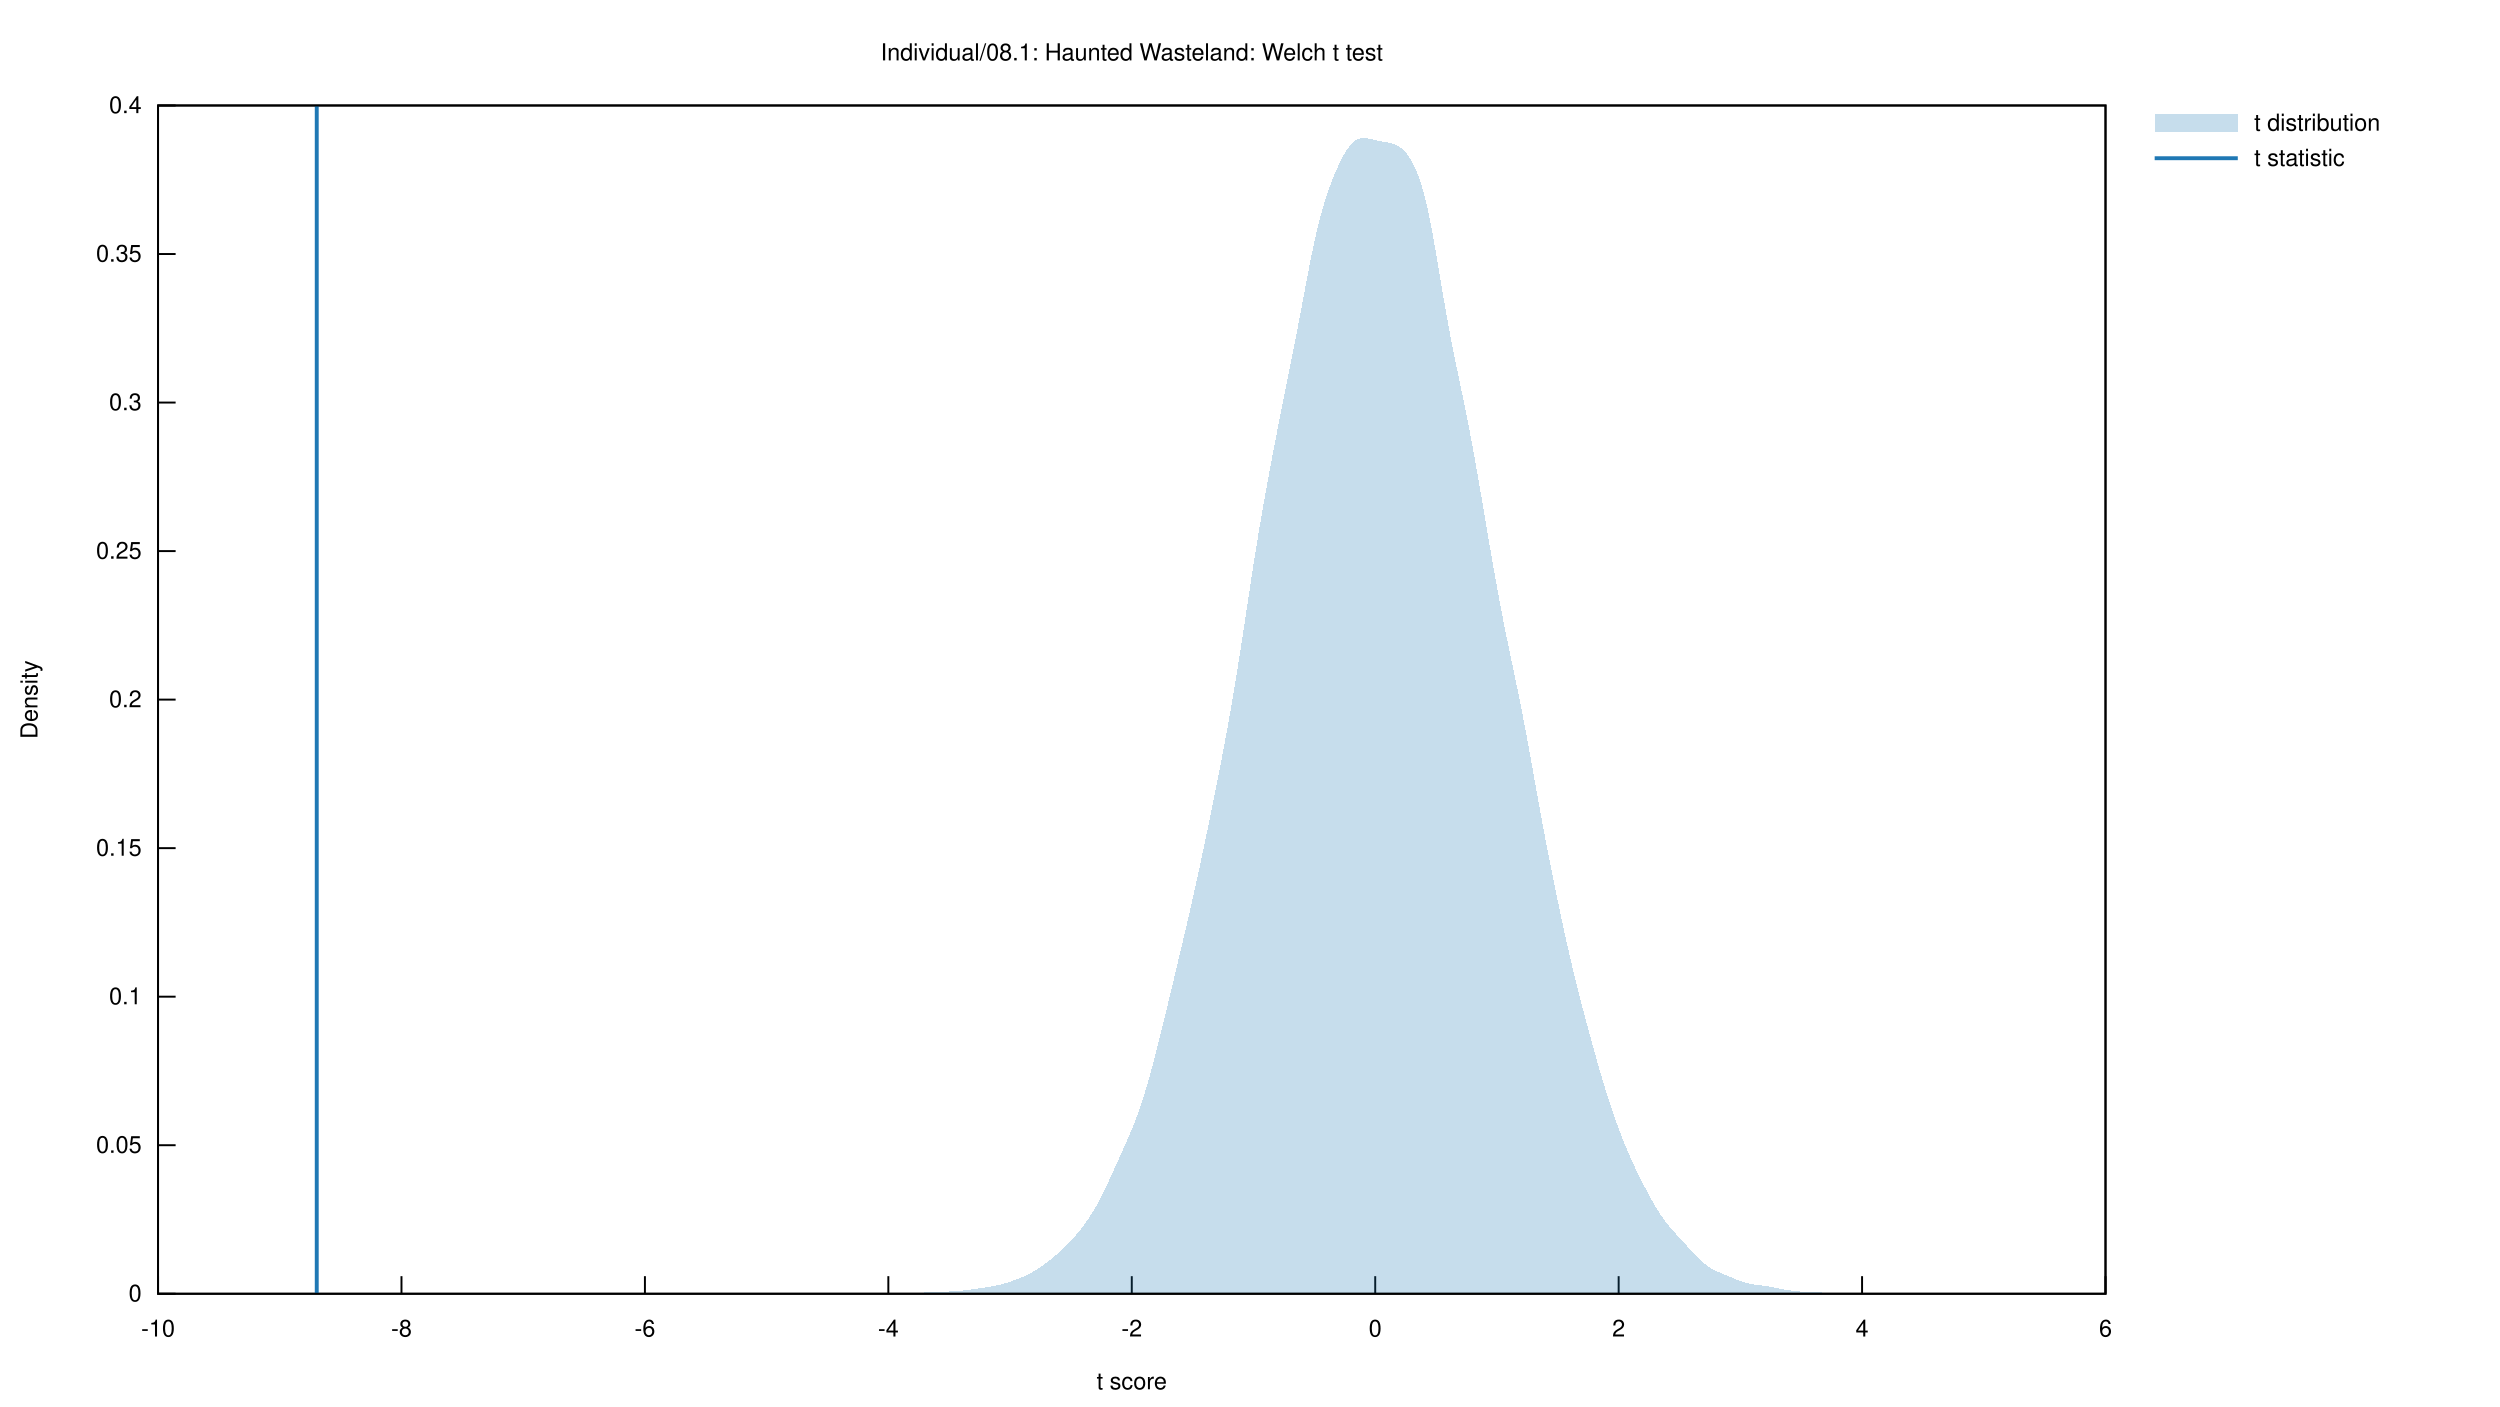
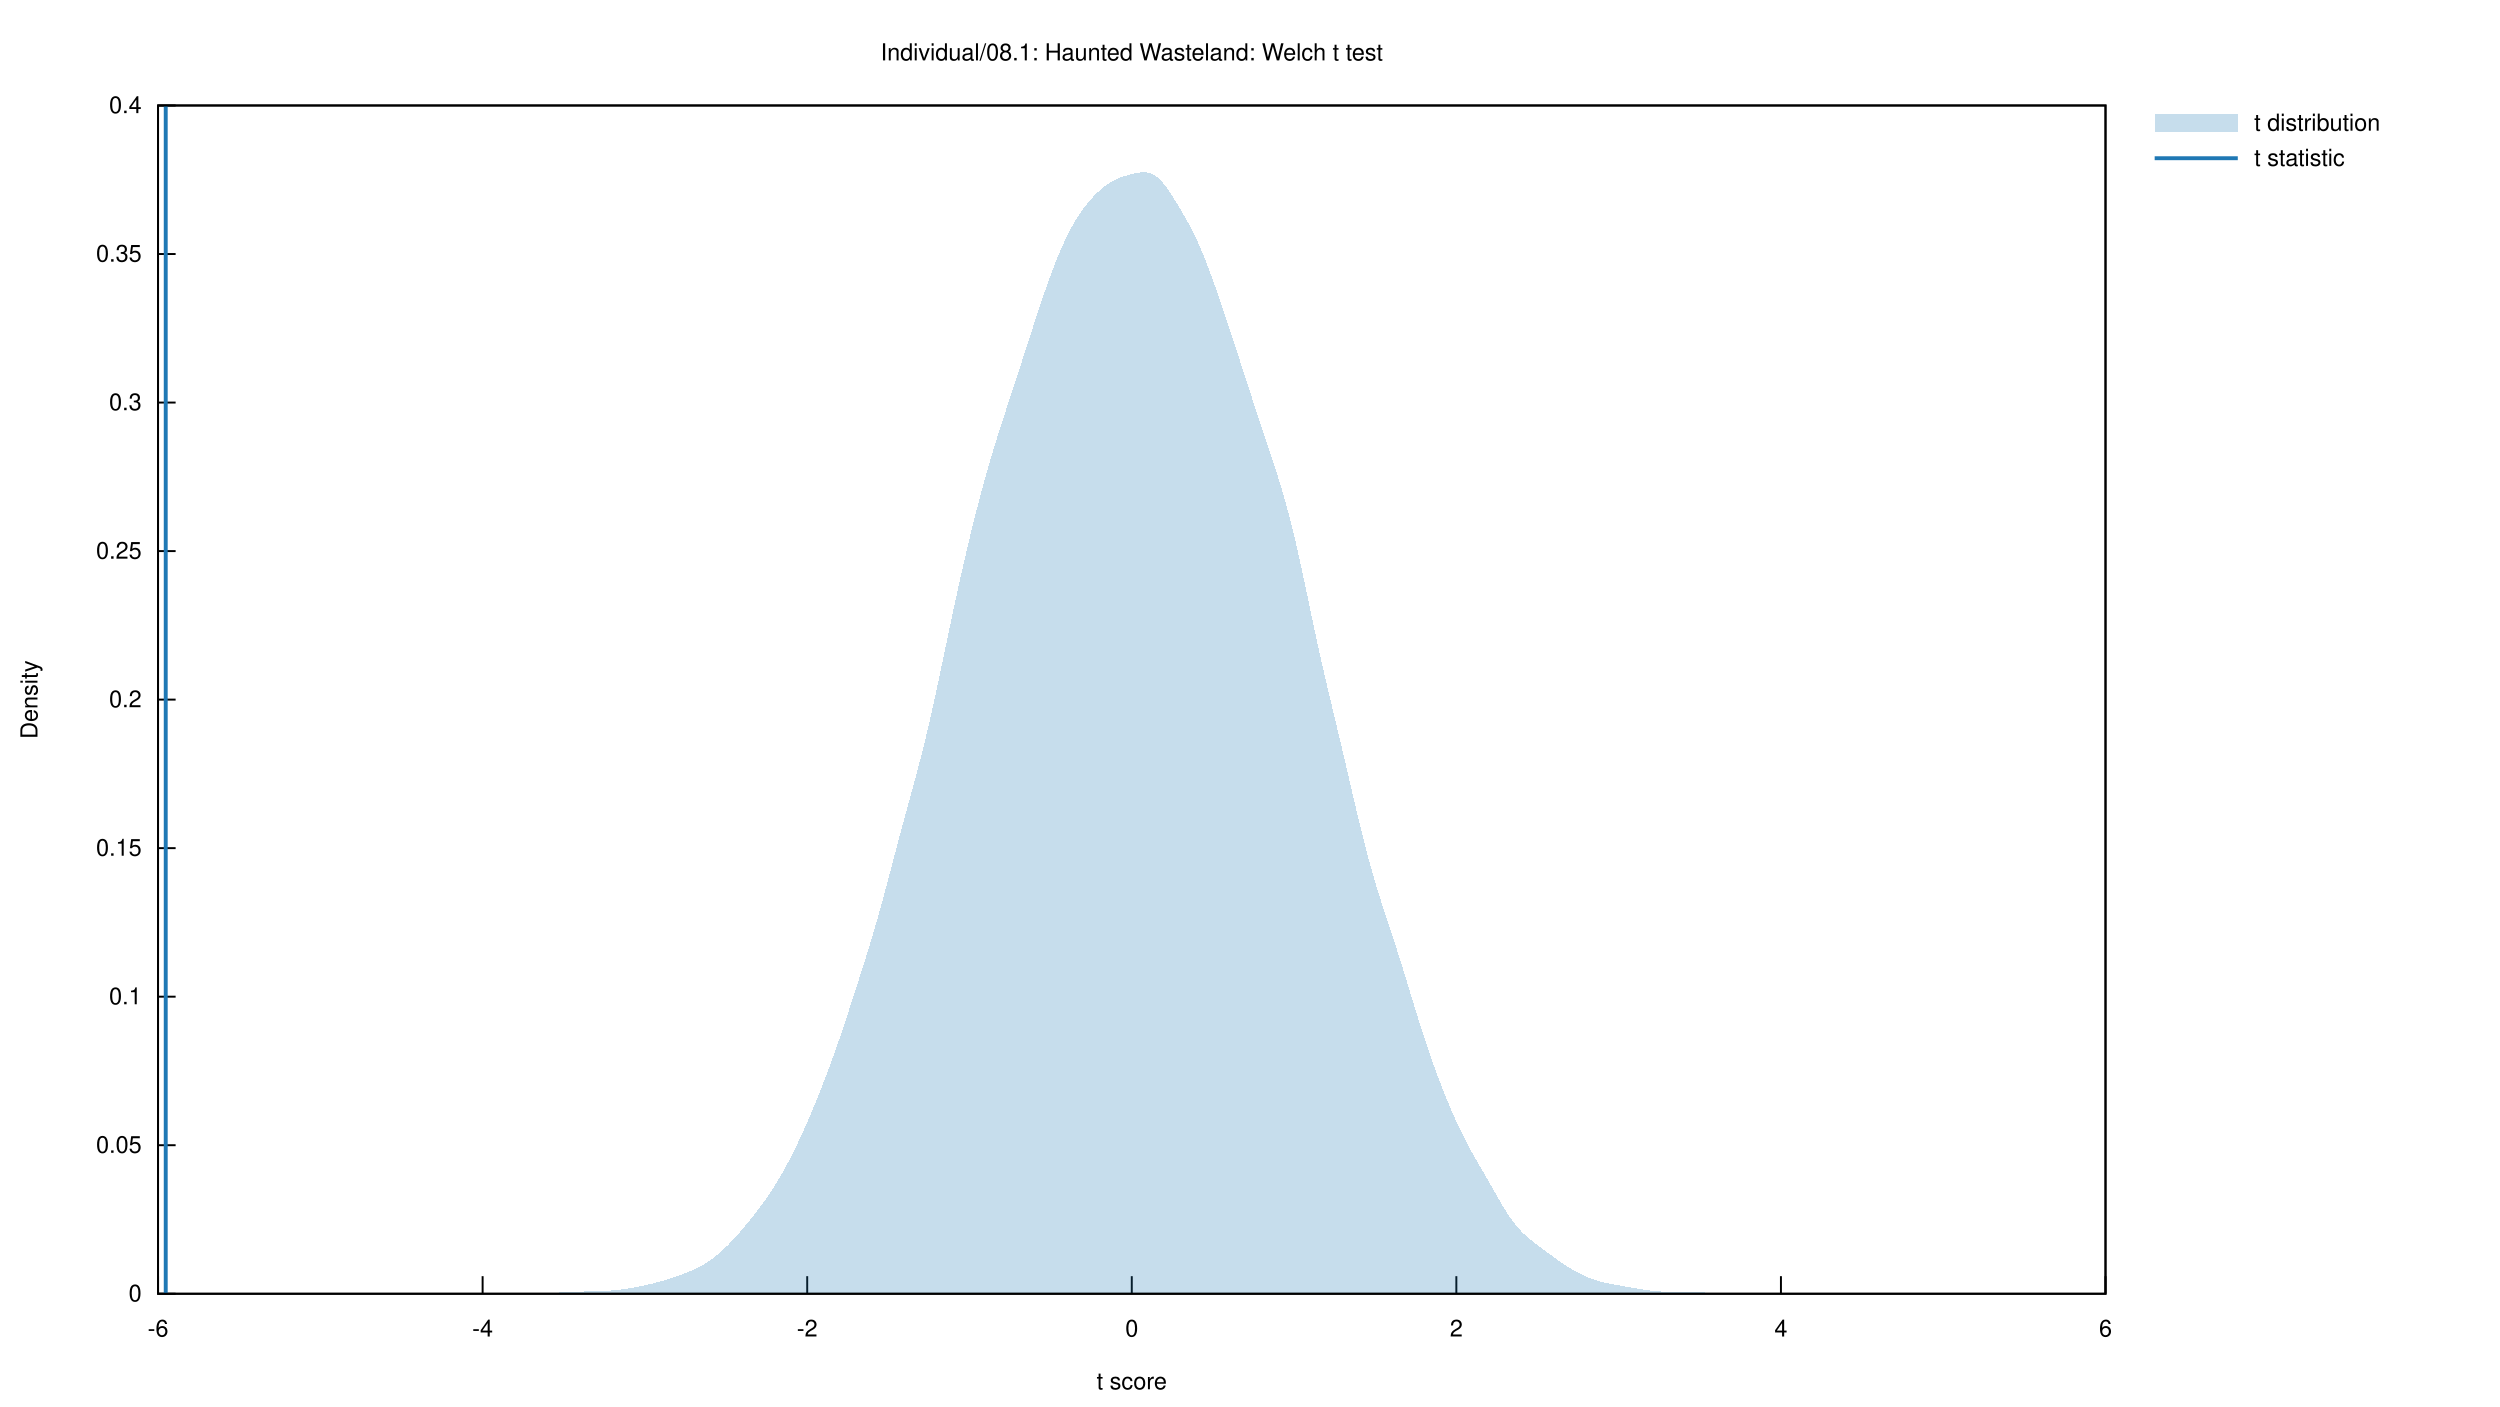
<svg xmlns="http://www.w3.org/2000/svg" xmlns:xlink="http://www.w3.org/1999/xlink" viewBox="0 0 1280 720">
  <g id="gnuplot_canvas">
    <rect x="0" y="0" width="1280" height="720" fill="none" />
    <defs>
      <circle id="gpDot" r="0.5" stroke-width="0.5" stroke="currentColor" />
      <path id="gpPt0" stroke-width="0.222" stroke="currentColor" d="M-1,0 h2 M0,-1 v2" />
      <path id="gpPt1" stroke-width="0.222" stroke="currentColor" d="M-1,-1 L1,1 M1,-1 L-1,1" />
      <path id="gpPt2" stroke-width="0.222" stroke="currentColor" d="M-1,0 L1,0 M0,-1 L0,1 M-1,-1 L1,1 M-1,1 L1,-1" />
      <rect id="gpPt3" stroke-width="0.222" stroke="currentColor" x="-1" y="-1" width="2" height="2" />
      <rect id="gpPt4" stroke-width="0.222" stroke="currentColor" fill="currentColor" x="-1" y="-1" width="2" height="2" />
      <circle id="gpPt5" stroke-width="0.222" stroke="currentColor" cx="0" cy="0" r="1" />
      <use xlink:href="#gpPt5" id="gpPt6" fill="currentColor" stroke="none" />
      <path id="gpPt7" stroke-width="0.222" stroke="currentColor" d="M0,-1.33 L-1.33,0.67 L1.33,0.67 z" />
      <use xlink:href="#gpPt7" id="gpPt8" fill="currentColor" stroke="none" />
      <use xlink:href="#gpPt7" id="gpPt9" stroke="currentColor" transform="rotate(180)" />
      <use xlink:href="#gpPt9" id="gpPt10" fill="currentColor" stroke="none" />
      <use xlink:href="#gpPt3" id="gpPt11" stroke="currentColor" transform="rotate(45)" />
      <use xlink:href="#gpPt11" id="gpPt12" fill="currentColor" stroke="none" />
      <path id="gpPt13" stroke-width="0.222" stroke="currentColor" d="M0,1.330 L1.265,0.411 L0.782,-1.067 L-0.782,-1.076 L-1.265,0.411 z" />
      <use xlink:href="#gpPt13" id="gpPt14" fill="currentColor" stroke="none" />
      <filter id="textbox" filterUnits="objectBoundingBox" x="0" y="0" height="1" width="1">
        <feFlood flood-color="white" flood-opacity="1" result="bgnd" />
        <feComposite in="SourceGraphic" in2="bgnd" operator="atop" />
      </filter>
      <filter id="greybox" filterUnits="objectBoundingBox" x="0" y="0" height="1" width="1">
        <feFlood flood-color="lightgrey" flood-opacity="1" result="grey" />
        <feComposite in="SourceGraphic" in2="grey" operator="atop" />
      </filter>
    </defs>
    <g fill="none" color="white" stroke="currentColor" stroke-width="1.00" stroke-linecap="butt" stroke-linejoin="miter">
</g>
    <g fill="none" color="black" stroke="currentColor" stroke-width="1.00" stroke-linecap="butt" stroke-linejoin="miter">
      <path stroke="black" d="M80.92,662.40 L89.92,662.40  " />
      <g transform="translate(72.53,666.30)" stroke="none" fill="black" font-family="Helvetica" font-size="12.00" text-anchor="end">
        <text>
          <tspan font-family="Helvetica"> 0</tspan>
        </text>
      </g>
    </g>
    <g fill="none" color="black" stroke="currentColor" stroke-width="1.00" stroke-linecap="butt" stroke-linejoin="miter">
      <path stroke="black" d="M80.92,586.35 L89.92,586.35  " />
      <g transform="translate(72.53,590.25)" stroke="none" fill="black" font-family="Helvetica" font-size="12.00" text-anchor="end">
        <text>
          <tspan font-family="Helvetica"> 0.05</tspan>
        </text>
      </g>
    </g>
    <g fill="none" color="black" stroke="currentColor" stroke-width="1.00" stroke-linecap="butt" stroke-linejoin="miter">
      <path stroke="black" d="M80.92,510.30 L89.92,510.30  " />
      <g transform="translate(72.53,514.20)" stroke="none" fill="black" font-family="Helvetica" font-size="12.00" text-anchor="end">
        <text>
          <tspan font-family="Helvetica"> 0.1</tspan>
        </text>
      </g>
    </g>
    <g fill="none" color="black" stroke="currentColor" stroke-width="1.00" stroke-linecap="butt" stroke-linejoin="miter">
      <path stroke="black" d="M80.92,434.25 L89.92,434.25  " />
      <g transform="translate(72.53,438.15)" stroke="none" fill="black" font-family="Helvetica" font-size="12.00" text-anchor="end">
        <text>
          <tspan font-family="Helvetica"> 0.15</tspan>
        </text>
      </g>
    </g>
    <g fill="none" color="black" stroke="currentColor" stroke-width="1.00" stroke-linecap="butt" stroke-linejoin="miter">
      <path stroke="black" d="M80.92,358.20 L89.92,358.20  " />
      <g transform="translate(72.53,362.10)" stroke="none" fill="black" font-family="Helvetica" font-size="12.00" text-anchor="end">
        <text>
          <tspan font-family="Helvetica"> 0.2</tspan>
        </text>
      </g>
    </g>
    <g fill="none" color="black" stroke="currentColor" stroke-width="1.00" stroke-linecap="butt" stroke-linejoin="miter">
      <path stroke="black" d="M80.92,282.16 L89.92,282.16  " />
      <g transform="translate(72.53,286.06)" stroke="none" fill="black" font-family="Helvetica" font-size="12.00" text-anchor="end">
        <text>
          <tspan font-family="Helvetica"> 0.25</tspan>
        </text>
      </g>
    </g>
    <g fill="none" color="black" stroke="currentColor" stroke-width="1.00" stroke-linecap="butt" stroke-linejoin="miter">
      <path stroke="black" d="M80.92,206.11 L89.92,206.11  " />
      <g transform="translate(72.53,210.01)" stroke="none" fill="black" font-family="Helvetica" font-size="12.00" text-anchor="end">
        <text>
          <tspan font-family="Helvetica"> 0.3</tspan>
        </text>
      </g>
    </g>
    <g fill="none" color="black" stroke="currentColor" stroke-width="1.00" stroke-linecap="butt" stroke-linejoin="miter">
      <path stroke="black" d="M80.92,130.06 L89.92,130.06  " />
      <g transform="translate(72.53,133.96)" stroke="none" fill="black" font-family="Helvetica" font-size="12.00" text-anchor="end">
        <text>
          <tspan font-family="Helvetica"> 0.35</tspan>
        </text>
      </g>
    </g>
    <g fill="none" color="black" stroke="currentColor" stroke-width="1.00" stroke-linecap="butt" stroke-linejoin="miter">
      <path stroke="black" d="M80.92,54.01 L89.92,54.01  " />
      <g transform="translate(72.53,57.91)" stroke="none" fill="black" font-family="Helvetica" font-size="12.00" text-anchor="end">
        <text>
          <tspan font-family="Helvetica"> 0.4</tspan>
        </text>
      </g>
    </g>
    <g fill="none" color="black" stroke="currentColor" stroke-width="1.00" stroke-linecap="butt" stroke-linejoin="miter">
      <path stroke="black" d="M80.92,662.40 L80.92,653.40  " />
      <g transform="translate(80.92,684.30)" stroke="none" fill="black" font-family="Helvetica" font-size="12.00" text-anchor="middle">
        <text>
-           <tspan font-family="Helvetica">-10</tspan>
-         </text>
-       </g>
-     </g>
-     <g fill="none" color="black" stroke="currentColor" stroke-width="1.00" stroke-linecap="butt" stroke-linejoin="miter">
-       <path stroke="black" d="M205.56,662.40 L205.56,653.40  " />
-       <g transform="translate(205.56,684.30)" stroke="none" fill="black" font-family="Helvetica" font-size="12.00" text-anchor="middle">
-         <text>
-           <tspan font-family="Helvetica">-8</tspan>
-         </text>
-       </g>
-     </g>
-     <g fill="none" color="black" stroke="currentColor" stroke-width="1.00" stroke-linecap="butt" stroke-linejoin="miter">
-       <path stroke="black" d="M330.20,662.40 L330.20,653.40  " />
-       <g transform="translate(330.20,684.30)" stroke="none" fill="black" font-family="Helvetica" font-size="12.00" text-anchor="middle">
-         <text>
          <tspan font-family="Helvetica">-6</tspan>
        </text>
      </g>
    </g>
    <g fill="none" color="black" stroke="currentColor" stroke-width="1.00" stroke-linecap="butt" stroke-linejoin="miter">
-       <path stroke="black" d="M454.83,662.40 L454.83,653.40  " />
-       <g transform="translate(454.83,684.30)" stroke="none" fill="black" font-family="Helvetica" font-size="12.00" text-anchor="middle">
+       <path stroke="black" d="M247.10,662.40 L247.10,653.40  " />
+       <g transform="translate(247.10,684.30)" stroke="none" fill="black" font-family="Helvetica" font-size="12.00" text-anchor="middle">
        <text>
          <tspan font-family="Helvetica">-4</tspan>
+         </text>
+       </g>
+     </g>
+     <g fill="none" color="black" stroke="currentColor" stroke-width="1.00" stroke-linecap="butt" stroke-linejoin="miter">
+       <path stroke="black" d="M413.29,662.40 L413.29,653.40  " />
+       <g transform="translate(413.29,684.30)" stroke="none" fill="black" font-family="Helvetica" font-size="12.00" text-anchor="middle">
+         <text>
+           <tspan font-family="Helvetica">-2</tspan>
        </text>
      </g>
    </g>
    <g fill="none" color="black" stroke="currentColor" stroke-width="1.00" stroke-linecap="butt" stroke-linejoin="miter">
      <path stroke="black" d="M579.47,662.40 L579.47,653.40  " />
      <g transform="translate(579.47,684.30)" stroke="none" fill="black" font-family="Helvetica" font-size="12.00" text-anchor="middle">
        <text>
-           <tspan font-family="Helvetica">-2</tspan>
-         </text>
-       </g>
-     </g>
-     <g fill="none" color="black" stroke="currentColor" stroke-width="1.00" stroke-linecap="butt" stroke-linejoin="miter">
-       <path stroke="black" d="M704.11,662.40 L704.11,653.40  " />
-       <g transform="translate(704.11,684.30)" stroke="none" fill="black" font-family="Helvetica" font-size="12.00" text-anchor="middle">
-         <text>
          <tspan font-family="Helvetica"> 0</tspan>
        </text>
      </g>
    </g>
    <g fill="none" color="black" stroke="currentColor" stroke-width="1.00" stroke-linecap="butt" stroke-linejoin="miter">
-       <path stroke="black" d="M828.75,662.40 L828.75,653.40  " />
-       <g transform="translate(828.75,684.30)" stroke="none" fill="black" font-family="Helvetica" font-size="12.00" text-anchor="middle">
+       <path stroke="black" d="M745.65,662.40 L745.65,653.40  " />
+       <g transform="translate(745.65,684.30)" stroke="none" fill="black" font-family="Helvetica" font-size="12.00" text-anchor="middle">
        <text>
          <tspan font-family="Helvetica"> 2</tspan>
        </text>
      </g>
    </g>
    <g fill="none" color="black" stroke="currentColor" stroke-width="1.00" stroke-linecap="butt" stroke-linejoin="miter">
-       <path stroke="black" d="M953.38,662.40 L953.38,653.40  " />
-       <g transform="translate(953.38,684.30)" stroke="none" fill="black" font-family="Helvetica" font-size="12.00" text-anchor="middle">
+       <path stroke="black" d="M911.84,662.40 L911.84,653.40  " />
+       <g transform="translate(911.84,684.30)" stroke="none" fill="black" font-family="Helvetica" font-size="12.00" text-anchor="middle">
        <text>
          <tspan font-family="Helvetica"> 4</tspan>
        </text>
      </g>
    </g>
    <g fill="none" color="black" stroke="currentColor" stroke-width="1.00" stroke-linecap="butt" stroke-linejoin="miter">
      <path stroke="black" d="M1078.02,662.40 L1078.02,653.40  " />
      <g transform="translate(1078.02,684.30)" stroke="none" fill="black" font-family="Helvetica" font-size="12.00" text-anchor="middle">
        <text>
          <tspan font-family="Helvetica"> 6</tspan>
        </text>
      </g>
    </g>
    <g fill="none" color="black" stroke="currentColor" stroke-width="1.00" stroke-linecap="butt" stroke-linejoin="miter">
</g>
    <g fill="none" color="black" stroke="currentColor" stroke-width="1.00" stroke-linecap="butt" stroke-linejoin="miter">
      <path stroke="black" d="M80.92,54.01 L80.92,662.40 L1078.02,662.40 L1078.02,54.01 L80.92,54.01 Z  " />
    </g>
    <g fill="none" color="black" stroke="currentColor" stroke-width="1.00" stroke-linecap="butt" stroke-linejoin="miter">
      <g transform="translate(19.18,358.21) rotate(270)" stroke="none" fill="black" font-family="Helvetica" font-size="12.00" text-anchor="middle">
        <text>
          <tspan font-family="Helvetica">Density</tspan>
        </text>
      </g>
    </g>
    <g fill="none" color="black" stroke="currentColor" stroke-width="1.00" stroke-linecap="butt" stroke-linejoin="miter">
      <g transform="translate(579.47,711.30)" stroke="none" fill="black" font-family="Helvetica" font-size="12.00" text-anchor="middle">
        <text>
          <tspan font-family="Helvetica">t score</tspan>
        </text>
      </g>
    </g>
    <g fill="none" color="black" stroke="currentColor" stroke-width="1.00" stroke-linecap="butt" stroke-linejoin="miter">
</g>
    <g id="gnuplot_plot_1">
      <g fill="none" color="black" stroke="currentColor" stroke-width="1.00" stroke-linecap="butt" stroke-linejoin="miter">
        <g transform="translate(1154.14,66.91)" stroke="none" fill="black" font-family="Helvetica" font-size="12.00" text-anchor="start">
          <text>
            <tspan font-family="Helvetica">t distribution</tspan>
          </text>
        </g>
      </g>
      <g fill="none" color="black" stroke="currentColor" stroke-width="1.00" stroke-linecap="butt" stroke-linejoin="miter">
        <g stroke="none" shape-rendering="crispEdges">
          <polygon fill="rgb( 31, 120, 180)" fill-opacity="0.25" points="1103.19,67.51 1145.75,67.51 1145.75,58.51 1103.19,58.51 " />
-           <polygon fill="rgb( 31, 120, 180)" fill-opacity="0.25" points="434.19,662.40 435.27,662.40 436.35,662.40 437.43,662.40 438.51,662.39 439.59,662.39 440.67,662.39 441.74,662.38 442.82,662.38 443.90,662.37 444.98,662.36 446.06,662.34 447.14,662.33 448.22,662.31 449.30,662.29 450.37,662.27 451.45,662.25 452.53,662.23 453.61,662.21 454.69,662.20 455.77,662.18 456.85,662.17 457.93,662.15 459.01,662.14 460.08,662.13 461.16,662.12 462.24,662.11 463.32,662.10 464.40,662.09 465.48,662.06 466.56,662.04 467.64,662.01 468.72,661.97 469.79,661.93 470.87,661.88 471.95,661.83 473.03,661.77 474.11,661.71 475.19,661.66 476.27,661.60 477.35,661.55 478.43,661.50 479.50,661.46 480.58,661.42 481.66,661.39 482.74,661.35 483.82,661.32 484.90,661.28 485.98,661.24 487.06,661.19 488.13,661.13 489.21,661.06 490.29,660.99 491.37,660.90 492.45,660.79 493.53,660.68 494.61,660.56 495.69,660.42 496.77,660.28 497.84,660.14 498.92,659.99 500.00,659.84 501.08,659.69 502.16,659.53 503.24,659.38 504.32,659.22 505.40,659.06 506.48,658.89 507.55,658.70 508.63,658.50 509.71,658.28 510.79,658.04 511.87,657.78 512.95,657.50 514.03,657.20 515.11,656.88 516.19,656.54 517.26,656.18 518.34,655.81 519.42,655.43 520.50,655.02 521.58,654.61 522.66,654.17 523.74,653.71 524.82,653.22 525.89,652.71 526.97,652.17 528.05,651.59 529.13,650.97 530.21,650.32 531.29,649.64 532.37,648.93 533.45,648.18 534.53,647.41 535.60,646.62 536.68,645.80 537.76,644.96 538.84,644.10 539.92,643.21 541.00,642.30 542.08,641.36 543.16,640.39 544.24,639.38 545.31,638.35 546.39,637.27 547.47,636.16 548.55,635.01 549.63,633.82 550.71,632.58 551.79,631.29 552.87,629.96 553.95,628.58 555.02,627.14 556.10,625.64 557.18,624.08 558.26,622.44 559.34,620.73 560.42,618.94 561.50,617.06 562.58,615.09 563.65,613.03 564.73,610.89 565.81,608.67 566.89,606.39 567.97,604.07 569.05,601.71 570.13,599.33 571.21,596.94 572.29,594.55 573.36,592.16 574.44,589.77 575.52,587.37 576.60,584.95 577.68,582.49 578.76,579.97 579.84,577.37 580.92,574.66 582.00,571.82 583.07,568.85 584.15,565.71 585.23,562.41 586.31,558.94 587.39,555.31 588.47,551.52 589.55,547.60 590.63,543.55 591.71,539.39 592.78,535.15 593.86,530.84 594.94,526.47 596.02,522.05 597.10,517.60 598.18,513.13 599.26,508.63 600.34,504.11 601.41,499.59 602.49,495.06 603.57,490.52 604.65,485.97 605.73,481.41 606.81,476.82 607.89,472.19 608.97,467.52 610.05,462.79 611.12,457.99 612.20,453.12 613.28,448.18 614.36,443.18 615.44,438.11 616.52,432.99 617.60,427.83 618.68,422.62 619.76,417.36 620.83,412.07 621.91,406.72 622.99,401.32 624.07,395.85 625.15,390.29 626.23,384.64 627.31,378.89 628.39,373.00 629.47,366.98 630.54,360.81 631.62,354.47 632.70,347.96 633.78,341.28 634.86,334.44 635.94,327.47 637.02,320.40 638.10,313.26 639.18,306.12 640.25,299.01 641.33,291.98 642.41,285.09 643.49,278.36 644.57,271.81 645.65,265.44 646.73,259.25 647.81,253.20 648.88,247.28 649.96,241.47 651.04,235.73 652.12,230.05 653.20,224.43 654.28,218.87 655.36,213.36 656.44,207.90 657.52,202.49 658.59,197.11 659.67,191.76 660.75,186.39 661.83,180.99 662.91,175.53 663.99,170.00 665.07,164.38 666.15,158.68 667.23,152.95 668.30,147.21 669.38,141.52 670.46,135.95 671.54,130.55 672.62,125.38 673.70,120.49 674.78,115.89 675.86,111.60 676.94,107.63 678.01,103.94 679.09,100.53 680.17,97.35 681.25,94.38 682.33,91.59 683.41,88.95 684.49,86.46 685.57,84.12 686.64,81.92 687.72,79.87 688.80,78.00 689.88,76.32 690.96,74.85 692.04,73.60 693.12,72.57 694.20,71.78 695.28,71.21 696.35,70.84 697.43,70.66 698.51,70.64 699.59,70.73 700.67,70.92 701.75,71.16 702.83,71.42 703.91,71.69 704.99,71.95 706.06,72.18 707.14,72.39 708.22,72.58 709.30,72.76 710.38,72.95 711.46,73.16 712.54,73.41 713.62,73.74 714.70,74.17 715.77,74.72 716.85,75.41 717.93,76.25 719.01,77.28 720.09,78.49 721.17,79.91 722.25,81.55 723.33,83.45 724.40,85.62 725.48,88.12 726.56,90.97 727.64,94.23 728.72,97.92 729.80,102.08 730.88,106.72 731.96,111.81 733.04,117.33 734.11,123.22 735.19,129.38 736.27,135.74 737.35,142.18 738.43,148.61 739.51,154.94 740.59,161.10 741.67,167.06 742.75,172.80 743.82,178.34 744.90,183.69 745.98,188.93 747.06,194.09 748.14,199.25 749.22,204.45 750.30,209.75 751.38,215.17 752.46,220.74 753.53,226.47 754.61,232.34 755.69,238.36 756.77,244.50 757.85,250.74 758.93,257.05 760.01,263.40 761.09,269.77 762.16,276.11 763.24,282.41 764.32,288.63 765.40,294.75 766.48,300.74 767.56,306.59 768.64,312.30 769.72,317.86 770.80,323.28 771.87,328.58 772.95,333.79 774.03,338.95 775.11,344.09 776.19,349.25 777.27,354.48 778.35,359.81 779.43,365.26 780.51,370.85 781.58,376.58 782.66,382.43 783.74,388.38 784.82,394.40 785.90,400.44 786.98,406.47 788.06,412.45 789.14,418.35 790.22,424.16 791.29,429.86 792.37,435.46 793.45,440.96 794.53,446.37 795.61,451.70 796.69,456.97 797.77,462.17 798.85,467.30 799.92,472.35 801.00,477.33 802.08,482.21 803.16,486.99 804.24,491.66 805.32,496.22 806.40,500.68 807.48,505.04 808.56,509.31 809.63,513.50 810.71,517.63 811.79,521.71 812.87,525.74 813.95,529.73 815.03,533.68 816.11,537.59 817.19,541.44 818.27,545.23 819.34,548.96 820.42,552.61 821.50,556.17 822.58,559.65 823.66,563.04 824.74,566.33 825.82,569.54 826.90,572.66 827.98,575.68 829.05,578.62 830.13,581.46 831.21,584.22 832.29,586.88 833.37,589.44 834.45,591.92 835.53,594.32 836.61,596.65 837.68,598.92 838.76,601.13 839.84,603.30 840.92,605.43 842.00,607.53 843.08,609.59 844.16,611.61 845.24,613.59 846.32,615.51 847.39,617.38 848.47,619.17 849.55,620.88 850.63,622.51 851.71,624.06 852.79,625.53 853.87,626.91 854.95,628.23 856.03,629.50 857.10,630.72 858.18,631.90 859.26,633.07 860.34,634.23 861.42,635.40 862.50,636.57 863.58,637.75 864.66,638.94 865.74,640.13 866.81,641.30 867.89,642.46 868.97,643.57 870.05,644.64 871.13,645.66 872.21,646.60 873.29,647.47 874.37,648.26 875.44,648.97 876.52,649.62 877.60,650.20 878.68,650.74 879.76,651.23 880.84,651.70 881.92,652.15 883.00,652.60 884.08,653.04 885.15,653.49 886.23,653.94 887.31,654.38 888.39,654.83 889.47,655.26 890.55,655.67 891.63,656.05 892.71,656.40 893.79,656.72 894.86,657.00 895.94,657.25 897.02,657.46 898.10,657.65 899.18,657.81 900.26,657.96 901.34,658.10 902.42,658.24 903.50,658.38 904.57,658.54 905.65,658.71 906.73,658.89 907.81,659.08 908.89,659.29 909.97,659.50 911.05,659.72 912.13,659.93 913.20,660.14 914.28,660.34 915.36,660.52 916.44,660.68 917.52,660.83 918.60,660.96 919.68,661.07 920.76,661.17 921.84,661.25 922.91,661.32 923.99,661.38 925.07,661.44 926.15,661.49 927.23,661.54 928.31,661.58 929.39,661.62 930.47,661.67 931.55,661.71 932.62,661.75 933.70,661.80 934.78,661.84 935.86,661.88 936.94,661.93 938.02,661.97 939.10,662.01 940.18,662.05 941.26,662.08 942.33,662.11 943.41,662.14 944.49,662.17 945.57,662.19 946.65,662.22 947.73,662.24 948.81,662.25 949.89,662.27 950.96,662.28 952.04,662.30 953.12,662.31 954.20,662.32 955.28,662.33 956.36,662.34 957.44,662.35 958.52,662.35 959.60,662.36 960.67,662.37 961.75,662.38 962.83,662.38 963.91,662.39 964.99,662.39 966.07,662.39 967.15,662.39 968.23,662.40 969.31,662.40 970.38,662.40 971.46,662.40 972.54,662.40 972.54,662.40 971.46,662.40 970.38,662.40 969.31,662.40 968.23,662.40 967.15,662.40 966.07,662.40 964.99,662.40 963.91,662.40 962.83,662.40 961.75,662.40 960.67,662.40 959.60,662.40 958.52,662.40 957.44,662.40 956.36,662.40 955.28,662.40 954.20,662.40 953.12,662.40 952.04,662.40 950.96,662.40 949.89,662.40 948.81,662.40 947.73,662.40 946.65,662.40 945.57,662.40 944.49,662.40 943.41,662.40 942.33,662.40 941.26,662.40 940.18,662.40 939.10,662.40 938.02,662.40 936.94,662.40 935.86,662.40 934.78,662.40 933.70,662.40 932.62,662.40 931.55,662.40 930.47,662.40 929.39,662.40 928.31,662.40 927.23,662.40 926.15,662.40 925.07,662.40 923.99,662.40 922.91,662.40 921.84,662.40 920.76,662.40 919.68,662.40 918.60,662.40 917.52,662.40 916.44,662.40 915.36,662.40 914.28,662.40 913.20,662.40 912.13,662.40 911.05,662.40 909.97,662.40 908.89,662.40 907.81,662.40 906.73,662.40 905.65,662.40 904.57,662.40 903.50,662.40 902.42,662.40 901.34,662.40 900.26,662.40 899.18,662.40 898.10,662.40 897.02,662.40 895.94,662.40 894.86,662.40 893.79,662.40 892.71,662.40 891.63,662.40 890.55,662.40 889.47,662.40 888.39,662.40 887.31,662.40 886.23,662.40 885.15,662.40 884.08,662.40 883.00,662.40 881.92,662.40 880.84,662.40 879.76,662.40 878.68,662.40 877.60,662.40 876.52,662.40 875.44,662.40 874.37,662.40 873.29,662.40 872.21,662.40 871.13,662.40 870.05,662.40 868.97,662.40 867.89,662.40 866.81,662.40 865.74,662.40 864.66,662.40 863.58,662.40 862.50,662.40 861.42,662.40 860.34,662.40 859.26,662.40 858.18,662.40 857.10,662.40 856.03,662.40 854.95,662.40 853.87,662.40 852.79,662.40 851.71,662.40 850.63,662.40 849.55,662.40 848.47,662.40 847.39,662.40 846.32,662.40 845.24,662.40 844.16,662.40 843.08,662.40 842.00,662.40 840.92,662.40 839.84,662.40 838.76,662.40 837.68,662.40 836.61,662.40 835.53,662.40 834.45,662.40 833.37,662.40 832.29,662.40 831.21,662.40 830.13,662.40 829.05,662.40 827.98,662.40 826.90,662.40 825.82,662.40 824.74,662.40 823.66,662.40 822.58,662.40 821.50,662.40 820.42,662.40 819.34,662.40 818.27,662.40 817.19,662.40 816.11,662.40 815.03,662.40 813.95,662.40 812.87,662.40 811.79,662.40 810.71,662.40 809.63,662.40 808.56,662.40 807.48,662.40 806.40,662.40 805.32,662.40 804.24,662.40 803.16,662.40 802.08,662.40 801.00,662.40 799.92,662.40 798.85,662.40 797.77,662.40 796.69,662.40 795.61,662.40 794.53,662.40 793.45,662.40 792.37,662.40 791.29,662.40 790.22,662.40 789.14,662.40 788.06,662.40 786.98,662.40 785.90,662.40 784.82,662.40 783.74,662.40 782.66,662.40 781.58,662.40 780.51,662.40 779.43,662.40 778.35,662.40 777.27,662.40 776.19,662.40 775.11,662.40 774.03,662.40 772.95,662.40 771.87,662.40 770.80,662.40 769.72,662.40 768.64,662.40 767.56,662.40 766.48,662.40 765.40,662.40 764.32,662.40 763.24,662.40 762.16,662.40 761.09,662.40 760.01,662.40 758.93,662.40 757.85,662.40 756.77,662.40 755.69,662.40 754.61,662.40 753.53,662.40 752.46,662.40 751.38,662.40 750.30,662.40 749.22,662.40 748.14,662.40 747.06,662.40 745.98,662.40 744.90,662.40 743.82,662.40 742.75,662.40 741.67,662.40 740.59,662.40 739.51,662.40 738.43,662.40 737.35,662.40 736.27,662.40 735.19,662.40 734.11,662.40 733.04,662.40 731.96,662.40 730.88,662.40 729.80,662.40 728.72,662.40 727.64,662.40 726.56,662.40 725.48,662.40 724.40,662.40 723.33,662.40 722.25,662.40 721.17,662.40 720.09,662.40 719.01,662.40 717.93,662.40 716.85,662.40 715.77,662.40 714.70,662.40 713.62,662.40 712.54,662.40 711.46,662.40 710.38,662.40 709.30,662.40 708.22,662.40 707.14,662.40 706.06,662.40 704.99,662.40 703.91,662.40 702.83,662.40 701.75,662.40 700.67,662.40 699.59,662.40 698.51,662.40 697.43,662.40 696.35,662.40 695.28,662.40 694.20,662.40 693.12,662.40 692.04,662.40 690.96,662.40 689.88,662.40 688.80,662.40 687.72,662.40 686.64,662.40 685.57,662.40 684.49,662.40 683.41,662.40 682.33,662.40 681.25,662.40 680.17,662.40 679.09,662.40 678.01,662.40 676.94,662.40 675.86,662.40 674.78,662.40 673.70,662.40 672.62,662.40 671.54,662.40 670.46,662.40 669.38,662.40 668.30,662.40 667.23,662.40 666.15,662.40 665.07,662.40 663.99,662.40 662.91,662.40 661.83,662.40 660.75,662.40 659.67,662.40 658.59,662.40 657.52,662.40 656.44,662.40 655.36,662.40 654.28,662.40 653.20,662.40 652.12,662.40 651.04,662.40 649.96,662.40 648.88,662.40 647.81,662.40 646.73,662.40 645.65,662.40 644.57,662.40 643.49,662.40 642.41,662.40 641.33,662.40 640.25,662.40 639.18,662.40 638.10,662.40 637.02,662.40 635.94,662.40 634.86,662.40 633.78,662.40 632.70,662.40 631.62,662.40 630.54,662.40 629.47,662.40 628.39,662.40 627.31,662.40 626.23,662.40 625.15,662.40 624.07,662.40 622.99,662.40 621.91,662.40 620.83,662.40 619.76,662.40 618.68,662.40 617.60,662.40 616.52,662.40 615.44,662.40 614.36,662.40 613.28,662.40 612.20,662.40 611.12,662.40 610.05,662.40 608.97,662.40 607.89,662.40 606.81,662.40 605.73,662.40 604.65,662.40 603.57,662.40 602.49,662.40 601.41,662.40 600.34,662.40 599.26,662.40 598.18,662.40 597.10,662.40 596.02,662.40 594.94,662.40 593.86,662.40 592.78,662.40 591.71,662.40 590.63,662.40 589.55,662.40 588.47,662.40 587.39,662.40 586.31,662.40 585.23,662.40 584.15,662.40 583.07,662.40 582.00,662.40 580.92,662.40 579.84,662.40 578.76,662.40 577.68,662.40 576.60,662.40 575.52,662.40 574.44,662.40 573.36,662.40 572.29,662.40 571.21,662.40 570.13,662.40 569.05,662.40 567.97,662.40 566.89,662.40 565.81,662.40 564.73,662.40 563.65,662.40 562.58,662.40 561.50,662.40 560.42,662.40 559.34,662.40 558.26,662.40 557.18,662.40 556.10,662.40 555.02,662.40 553.95,662.40 552.87,662.40 551.79,662.40 550.71,662.40 549.63,662.40 548.55,662.40 547.47,662.40 546.39,662.40 545.31,662.40 544.24,662.40 543.16,662.40 542.08,662.40 541.00,662.40 539.92,662.40 538.84,662.40 537.76,662.40 536.68,662.40 535.60,662.40 534.53,662.40 533.45,662.40 532.37,662.40 531.29,662.40 530.21,662.40 529.13,662.40 528.05,662.40 526.97,662.40 525.89,662.40 524.82,662.40 523.74,662.40 522.66,662.40 521.58,662.40 520.50,662.40 519.42,662.40 518.34,662.40 517.26,662.40 516.19,662.40 515.11,662.40 514.03,662.40 512.95,662.40 511.87,662.40 510.79,662.40 509.71,662.40 508.63,662.40 507.55,662.40 506.48,662.40 505.40,662.40 504.32,662.40 503.24,662.40 502.16,662.40 501.08,662.40 500.00,662.40 498.92,662.40 497.84,662.40 496.77,662.40 495.69,662.40 494.61,662.40 493.53,662.40 492.45,662.40 491.37,662.40 490.29,662.40 489.21,662.40 488.13,662.40 487.06,662.40 485.98,662.40 484.90,662.40 483.82,662.40 482.74,662.40 481.66,662.40 480.58,662.40 479.50,662.40 478.43,662.40 477.35,662.40 476.27,662.40 475.19,662.40 474.11,662.40 473.03,662.40 471.95,662.40 470.87,662.40 469.79,662.40 468.72,662.40 467.64,662.40 466.56,662.40 465.48,662.40 464.40,662.40 463.32,662.40 462.24,662.40 461.16,662.40 460.08,662.40 459.01,662.40 457.93,662.40 456.85,662.40 455.77,662.40 454.69,662.40 453.61,662.40 452.53,662.40 451.45,662.40 450.37,662.40 449.30,662.40 448.22,662.40 447.14,662.40 446.06,662.40 444.98,662.40 443.90,662.40 442.82,662.40 441.74,662.40 440.67,662.40 439.59,662.40 438.51,662.40 437.43,662.40 436.35,662.40 435.27,662.40 434.19,662.40 " />
+           <polygon fill="rgb( 31, 120, 180)" fill-opacity="0.25" points="225.11,662.40 226.58,662.40 228.06,662.40 229.53,662.40 231.01,662.40 232.48,662.39 233.96,662.39 235.44,662.39 236.91,662.39 238.39,662.38 239.86,662.38 241.34,662.37 242.81,662.37 244.29,662.36 245.76,662.35 247.24,662.35 248.72,662.35 250.19,662.34 251.67,662.34 253.14,662.34 254.62,662.34 256.09,662.35 257.57,662.35 259.04,662.35 260.52,662.35 262.00,662.35 263.47,662.35 264.95,662.34 266.42,662.33 267.90,662.32 269.37,662.30 270.85,662.27 272.32,662.24 273.80,662.21 275.27,662.16 276.75,662.12 278.23,662.07 279.70,662.02 281.18,661.96 282.65,661.90 284.13,661.84 285.60,661.78 287.08,661.72 288.55,661.66 290.03,661.60 291.51,661.53 292.98,661.47 294.46,661.41 295.93,661.36 297.41,661.30 298.88,661.25 300.36,661.21 301.83,661.17 303.31,661.13 304.79,661.09 306.26,661.05 307.74,661.00 309.21,660.94 310.69,660.87 312.16,660.78 313.64,660.67 315.11,660.55 316.59,660.40 318.07,660.23 319.54,660.03 321.02,659.82 322.49,659.58 323.97,659.32 325.44,659.05 326.92,658.76 328.39,658.46 329.87,658.15 331.35,657.82 332.82,657.47 334.30,657.11 335.77,656.73 337.25,656.33 338.72,655.92 340.20,655.48 341.67,655.02 343.15,654.55 344.62,654.06 346.10,653.56 347.58,653.05 349.05,652.52 350.53,651.97 352.00,651.39 353.48,650.79 354.95,650.15 356.43,649.46 357.90,648.71 359.38,647.91 360.86,647.03 362.33,646.09 363.81,645.09 365.28,644.00 366.76,642.85 368.23,641.63 369.71,640.33 371.18,638.97 372.66,637.53 374.14,636.02 375.61,634.45 377.09,632.82 378.56,631.14 380.04,629.41 381.51,627.65 382.99,625.86 384.46,624.03 385.94,622.17 387.42,620.27 388.89,618.33 390.37,616.34 391.84,614.29 393.32,612.16 394.79,609.96 396.27,607.67 397.74,605.29 399.22,602.82 400.69,600.25 402.17,597.60 403.65,594.85 405.12,592.00 406.60,589.07 408.07,586.04 409.55,582.92 411.02,579.71 412.50,576.41 413.97,573.03 415.45,569.56 416.93,566.02 418.40,562.41 419.88,558.73 421.35,554.97 422.83,551.13 424.30,547.22 425.78,543.21 427.25,539.11 428.73,534.91 430.21,530.62 431.68,526.25 433.16,521.81 434.63,517.31 436.11,512.77 437.58,508.20 439.06,503.60 440.53,498.99 442.01,494.34 443.49,489.64 444.96,484.87 446.44,480.00 447.91,475.01 449.39,469.90 450.86,464.65 452.34,459.27 453.81,453.78 455.29,448.21 456.77,442.59 458.24,436.97 459.72,431.38 461.19,425.84 462.67,420.36 464.14,414.94 465.62,409.56 467.09,404.17 468.57,398.74 470.04,393.20 471.52,387.53 473.00,381.66 474.47,375.58 475.95,369.27 477.42,362.75 478.90,356.03 480.37,349.16 481.85,342.17 483.32,335.12 484.80,328.07 486.28,321.04 487.75,314.08 489.23,307.23 490.70,300.49 492.18,293.88 493.65,287.41 495.13,281.07 496.60,274.88 498.08,268.83 499.56,262.93 501.03,257.19 502.51,251.61 503.98,246.19 505.46,240.93 506.93,235.84 508.41,230.90 509.88,226.09 511.36,221.40 512.84,216.79 514.31,212.24 515.79,207.74 517.26,203.24 518.74,198.75 520.21,194.24 521.69,189.71 523.16,185.16 524.64,180.59 526.12,176.02 527.59,171.44 529.07,166.89 530.54,162.36 532.02,157.89 533.49,153.48 534.97,149.17 536.44,144.97 537.92,140.89 539.39,136.97 540.87,133.20 542.35,129.61 543.82,126.20 545.30,122.97 546.77,119.94 548.25,117.09 549.72,114.44 551.20,111.96 552.67,109.66 554.15,107.52 555.63,105.54 557.10,103.70 558.58,101.99 560.05,100.39 561.53,98.91 563.00,97.54 564.48,96.27 565.95,95.11 567.43,94.07 568.91,93.14 570.38,92.33 571.86,91.62 573.33,91.00 574.81,90.47 576.28,90.00 577.76,89.58 579.23,89.20 580.71,88.84 582.19,88.54 583.66,88.30 585.14,88.16 586.61,88.18 588.09,88.41 589.56,88.87 591.04,89.63 592.51,90.68 593.99,92.04 595.46,93.67 596.94,95.56 598.42,97.64 599.89,99.87 601.37,102.21 602.84,104.61 604.32,107.07 605.79,109.58 607.27,112.16 608.74,114.83 610.22,117.63 611.70,120.58 613.17,123.71 614.65,127.03 616.12,130.56 617.60,134.26 619.07,138.14 620.55,142.15 622.02,146.28 623.50,150.50 624.98,154.79 626.45,159.14 627.93,163.54 629.40,167.99 630.88,172.47 632.35,177.00 633.83,181.55 635.30,186.12 636.78,190.70 638.26,195.27 639.73,199.82 641.21,204.34 642.68,208.84 644.16,213.30 645.63,217.74 647.11,222.15 648.58,226.56 650.06,230.99 651.54,235.45 653.01,239.99 654.49,244.65 655.96,249.47 657.44,254.49 658.91,259.77 660.39,265.34 661.86,271.21 663.34,277.39 664.81,283.85 666.29,290.55 667.77,297.44 669.24,304.44 670.72,311.47 672.19,318.48 673.67,325.39 675.14,332.17 676.62,338.80 678.09,345.27 679.57,351.61 681.05,357.84 682.52,364.02 684.00,370.17 685.47,376.35 686.95,382.57 688.42,388.84 689.90,395.17 691.37,401.52 692.85,407.87 694.33,414.17 695.80,420.37 697.28,426.43 698.75,432.30 700.23,437.96 701.70,443.39 703.18,448.58 704.65,453.56 706.13,458.35 707.61,462.98 709.08,467.51 710.56,471.99 712.03,476.46 713.51,480.95 714.98,485.51 716.46,490.14 717.93,494.85 719.41,499.63 720.89,504.46 722.36,509.32 723.84,514.16 725.31,518.97 726.79,523.71 728.26,528.36 729.74,532.89 731.21,537.29 732.69,541.57 734.16,545.72 735.64,549.74 737.12,553.65 738.59,557.45 740.07,561.15 741.54,564.75 743.02,568.24 744.49,571.63 745.97,574.91 747.44,578.06 748.92,581.10 750.40,584.01 751.87,586.82 753.35,589.52 754.82,592.15 756.30,594.72 757.77,597.26 759.25,599.79 760.72,602.33 762.20,604.90 763.68,607.48 765.15,610.08 766.63,612.67 768.10,615.23 769.58,617.72 771.05,620.12 772.53,622.39 774.00,624.52 775.48,626.49 776.96,628.29 778.43,629.94 779.91,631.44 781.38,632.81 782.86,634.09 784.33,635.29 785.81,636.45 787.28,637.57 788.76,638.67 790.24,639.77 791.71,640.86 793.19,641.94 794.66,643.02 796.14,644.09 797.61,645.14 799.09,646.17 800.56,647.17 802.04,648.13 803.51,649.07 804.99,649.96 806.47,650.81 807.94,651.62 809.42,652.38 810.89,653.09 812.37,653.75 813.84,654.36 815.32,654.91 816.79,655.41 818.27,655.86 819.75,656.26 821.22,656.62 822.70,656.95 824.17,657.25 825.65,657.53 827.12,657.80 828.60,658.06 830.07,658.32 831.55,658.57 833.03,658.84 834.50,659.10 835.98,659.36 837.45,659.62 838.93,659.87 840.40,660.12 841.88,660.34 843.35,660.55 844.83,660.74 846.31,660.90 847.78,661.04 849.26,661.16 850.73,661.25 852.21,661.32 853.68,661.38 855.16,661.42 856.63,661.45 858.11,661.47 859.58,661.49 861.06,661.51 862.54,661.53 864.01,661.55 865.49,661.57 866.96,661.60 868.44,661.63 869.91,661.67 871.39,661.71 872.86,661.75 874.34,661.79 875.82,661.83 877.29,661.86 878.77,661.90 880.24,661.93 881.72,661.96 883.19,661.98 884.67,662.00 886.14,662.02 887.62,662.03 889.10,662.05 890.57,662.06 892.05,662.08 893.52,662.10 895.00,662.12 896.47,662.13 897.95,662.15 899.42,662.17 900.90,662.19 902.38,662.21 903.85,662.24 905.33,662.26 906.80,662.28 908.28,662.29 909.75,662.31 911.23,662.33 912.70,662.34 914.18,662.35 915.66,662.36 917.13,662.37 918.61,662.37 920.08,662.37 921.56,662.37 923.03,662.37 924.51,662.37 925.98,662.36 927.46,662.36 928.93,662.35 930.41,662.35 931.89,662.35 933.36,662.34 934.84,662.34 936.31,662.34 937.79,662.35 939.26,662.35 940.74,662.35 942.21,662.36 943.69,662.37 945.17,662.37 946.64,662.38 948.12,662.38 949.59,662.39 951.07,662.39 952.54,662.39 954.02,662.39 955.49,662.40 956.97,662.40 958.45,662.40 959.92,662.40 961.40,662.40 961.40,662.40 959.92,662.40 958.45,662.40 956.97,662.40 955.49,662.40 954.02,662.40 952.54,662.40 951.07,662.40 949.59,662.40 948.12,662.40 946.64,662.40 945.17,662.40 943.69,662.40 942.21,662.40 940.74,662.40 939.26,662.40 937.79,662.40 936.31,662.40 934.84,662.40 933.36,662.40 931.89,662.40 930.41,662.40 928.93,662.40 927.46,662.40 925.98,662.40 924.51,662.40 923.03,662.40 921.56,662.40 920.08,662.40 918.61,662.40 917.13,662.40 915.66,662.40 914.18,662.40 912.70,662.40 911.23,662.40 909.75,662.40 908.28,662.40 906.80,662.40 905.33,662.40 903.85,662.40 902.38,662.40 900.90,662.40 899.42,662.40 897.95,662.40 896.47,662.40 895.00,662.40 893.52,662.40 892.05,662.40 890.57,662.40 889.10,662.40 887.62,662.40 886.14,662.40 884.67,662.40 883.19,662.40 881.72,662.40 880.24,662.40 878.77,662.40 877.29,662.40 875.82,662.40 874.34,662.40 872.86,662.40 871.39,662.40 869.91,662.40 868.44,662.40 866.96,662.40 865.49,662.40 864.01,662.40 862.54,662.40 861.06,662.40 859.58,662.40 858.11,662.40 856.63,662.40 855.16,662.40 853.68,662.40 852.21,662.40 850.73,662.40 849.26,662.40 847.78,662.40 846.31,662.40 844.83,662.40 843.35,662.40 841.88,662.40 840.40,662.40 838.93,662.40 837.45,662.40 835.98,662.40 834.50,662.40 833.03,662.40 831.55,662.40 830.07,662.40 828.60,662.40 827.12,662.40 825.65,662.40 824.17,662.40 822.70,662.40 821.22,662.40 819.75,662.40 818.27,662.40 816.79,662.40 815.32,662.40 813.84,662.40 812.37,662.40 810.89,662.40 809.42,662.40 807.94,662.40 806.47,662.40 804.99,662.40 803.51,662.40 802.04,662.40 800.56,662.40 799.09,662.40 797.61,662.40 796.14,662.40 794.66,662.40 793.19,662.40 791.71,662.40 790.24,662.40 788.76,662.40 787.28,662.40 785.81,662.40 784.33,662.40 782.86,662.40 781.38,662.40 779.91,662.40 778.43,662.40 776.96,662.40 775.48,662.40 774.00,662.40 772.53,662.40 771.05,662.40 769.58,662.40 768.10,662.40 766.63,662.40 765.15,662.40 763.68,662.40 762.20,662.40 760.72,662.40 759.25,662.40 757.77,662.40 756.30,662.40 754.82,662.40 753.35,662.40 751.87,662.40 750.40,662.40 748.92,662.40 747.44,662.40 745.97,662.40 744.49,662.40 743.02,662.40 741.54,662.40 740.07,662.40 738.59,662.40 737.12,662.40 735.64,662.40 734.16,662.40 732.69,662.40 731.21,662.40 729.74,662.40 728.26,662.40 726.79,662.40 725.31,662.40 723.84,662.40 722.36,662.40 720.89,662.40 719.41,662.40 717.93,662.40 716.46,662.40 714.98,662.40 713.51,662.40 712.03,662.40 710.56,662.40 709.08,662.40 707.61,662.40 706.13,662.40 704.65,662.40 703.18,662.40 701.70,662.40 700.23,662.40 698.75,662.40 697.28,662.40 695.80,662.40 694.33,662.40 692.85,662.40 691.37,662.40 689.90,662.40 688.42,662.40 686.95,662.40 685.47,662.40 684.00,662.40 682.52,662.40 681.05,662.40 679.57,662.40 678.09,662.40 676.62,662.40 675.14,662.40 673.67,662.40 672.19,662.40 670.72,662.40 669.24,662.40 667.77,662.40 666.29,662.40 664.81,662.40 663.34,662.40 661.86,662.40 660.39,662.40 658.91,662.40 657.44,662.40 655.96,662.40 654.49,662.40 653.01,662.40 651.54,662.40 650.06,662.40 648.58,662.40 647.11,662.40 645.63,662.40 644.16,662.40 642.68,662.40 641.21,662.40 639.73,662.40 638.26,662.40 636.78,662.40 635.30,662.40 633.83,662.40 632.35,662.40 630.88,662.40 629.40,662.40 627.93,662.40 626.45,662.40 624.98,662.40 623.50,662.40 622.02,662.40 620.55,662.40 619.07,662.40 617.60,662.40 616.12,662.40 614.65,662.40 613.17,662.40 611.70,662.40 610.22,662.40 608.74,662.40 607.27,662.40 605.79,662.40 604.32,662.40 602.84,662.40 601.37,662.40 599.89,662.40 598.42,662.40 596.94,662.40 595.46,662.40 593.99,662.40 592.51,662.40 591.04,662.40 589.56,662.40 588.09,662.40 586.61,662.40 585.14,662.40 583.66,662.40 582.19,662.40 580.71,662.40 579.23,662.40 577.76,662.40 576.28,662.40 574.81,662.40 573.33,662.40 571.86,662.40 570.38,662.40 568.91,662.40 567.43,662.40 565.95,662.40 564.48,662.40 563.00,662.40 561.53,662.40 560.05,662.40 558.58,662.40 557.10,662.40 555.63,662.40 554.15,662.40 552.67,662.40 551.20,662.40 549.72,662.40 548.25,662.40 546.77,662.40 545.30,662.40 543.82,662.40 542.35,662.40 540.87,662.40 539.39,662.40 537.92,662.40 536.44,662.40 534.97,662.40 533.49,662.40 532.02,662.40 530.54,662.40 529.07,662.40 527.59,662.40 526.12,662.40 524.64,662.40 523.16,662.40 521.69,662.40 520.21,662.40 518.74,662.40 517.26,662.40 515.79,662.40 514.31,662.40 512.84,662.40 511.36,662.40 509.88,662.40 508.41,662.40 506.93,662.40 505.46,662.40 503.98,662.40 502.51,662.40 501.03,662.40 499.56,662.40 498.08,662.40 496.60,662.40 495.13,662.40 493.65,662.40 492.18,662.40 490.70,662.40 489.23,662.40 487.75,662.40 486.28,662.40 484.80,662.40 483.32,662.40 481.85,662.40 480.37,662.40 478.90,662.40 477.42,662.40 475.95,662.40 474.47,662.40 473.00,662.40 471.52,662.40 470.04,662.40 468.57,662.40 467.09,662.40 465.62,662.40 464.14,662.40 462.67,662.40 461.19,662.40 459.72,662.40 458.24,662.40 456.77,662.40 455.29,662.40 453.81,662.40 452.34,662.40 450.86,662.40 449.39,662.40 447.91,662.40 446.44,662.40 444.96,662.40 443.49,662.40 442.01,662.40 440.53,662.40 439.06,662.40 437.58,662.40 436.11,662.40 434.63,662.40 433.16,662.40 431.68,662.40 430.21,662.40 428.73,662.40 427.25,662.40 425.78,662.40 424.30,662.40 422.83,662.40 421.35,662.40 419.88,662.40 418.40,662.40 416.93,662.40 415.45,662.40 413.97,662.40 412.50,662.40 411.02,662.40 409.55,662.40 408.07,662.40 406.60,662.40 405.12,662.40 403.65,662.40 402.17,662.40 400.69,662.40 399.22,662.40 397.74,662.40 396.27,662.40 394.79,662.40 393.32,662.40 391.84,662.40 390.37,662.40 388.89,662.40 387.42,662.40 385.94,662.40 384.46,662.40 382.99,662.40 381.51,662.40 380.04,662.40 378.56,662.40 377.09,662.40 375.61,662.40 374.14,662.40 372.66,662.40 371.18,662.40 369.71,662.40 368.23,662.40 366.76,662.40 365.28,662.40 363.81,662.40 362.33,662.40 360.86,662.40 359.38,662.40 357.90,662.40 356.43,662.40 354.95,662.40 353.48,662.40 352.00,662.40 350.53,662.40 349.05,662.40 347.58,662.40 346.10,662.40 344.62,662.40 343.15,662.40 341.67,662.40 340.20,662.40 338.72,662.40 337.25,662.40 335.77,662.40 334.30,662.40 332.82,662.40 331.35,662.40 329.87,662.40 328.39,662.40 326.92,662.40 325.44,662.40 323.97,662.40 322.49,662.40 321.02,662.40 319.54,662.40 318.07,662.40 316.59,662.40 315.11,662.40 313.64,662.40 312.16,662.40 310.69,662.40 309.21,662.40 307.74,662.40 306.26,662.40 304.79,662.40 303.31,662.40 301.83,662.40 300.36,662.40 298.88,662.40 297.41,662.40 295.93,662.40 294.46,662.40 292.98,662.40 291.51,662.40 290.03,662.40 288.55,662.40 287.08,662.40 285.60,662.40 284.13,662.40 282.65,662.40 281.18,662.40 279.70,662.40 278.23,662.40 276.75,662.40 275.27,662.40 273.80,662.40 272.32,662.40 270.85,662.40 269.37,662.40 267.90,662.40 266.42,662.40 264.95,662.40 263.47,662.40 262.00,662.40 260.52,662.40 259.04,662.40 257.57,662.40 256.09,662.40 254.62,662.40 253.14,662.40 251.67,662.40 250.19,662.40 248.72,662.40 247.24,662.40 245.76,662.40 244.29,662.40 242.81,662.40 241.34,662.40 239.86,662.40 238.39,662.40 236.91,662.40 235.44,662.40 233.96,662.40 232.48,662.40 231.01,662.40 229.53,662.40 228.06,662.40 226.58,662.40 225.11,662.40 " />
        </g>
      </g>
    </g>
    <g id="gnuplot_plot_2">
      <g fill="none" color="white" stroke="rgb( 31, 120, 180)" stroke-width="2.00" stroke-linecap="butt" stroke-linejoin="miter">
</g>
      <g fill="none" color="black" stroke="currentColor" stroke-width="2.00" stroke-linecap="butt" stroke-linejoin="miter">
        <g transform="translate(1154.14,84.91)" stroke="none" fill="black" font-family="Helvetica" font-size="12.00" text-anchor="start">
          <text>
            <tspan font-family="Helvetica">t statistic</tspan>
          </text>
        </g>
      </g>
      <g fill="none" color="black" stroke="currentColor" stroke-width="2.00" stroke-linecap="butt" stroke-linejoin="miter">
-         <path stroke="rgb( 31, 120, 180)" d="M1103.19,81.01 L1145.75,81.01 M162.17,662.40 L162.17,54.01  " />
+         <path stroke="rgb( 31, 120, 180)" d="M1103.19,81.01 L1145.75,81.01 M84.85,662.40 L84.85,54.01  " />
      </g>
    </g>
    <g fill="none" color="black" stroke="currentColor" stroke-width="2.00" stroke-linecap="butt" stroke-linejoin="miter">
</g>
    <g fill="none" color="black" stroke="black" stroke-width="1.00" stroke-linecap="butt" stroke-linejoin="miter">
</g>
    <g fill="none" color="black" stroke="currentColor" stroke-width="1.00" stroke-linecap="butt" stroke-linejoin="miter">
      <path stroke="black" d="M80.92,54.01 L80.92,662.40 L1078.02,662.40 L1078.02,54.01 L80.92,54.01 Z  " />
    </g>
    <g fill="none" color="black" stroke="currentColor" stroke-width="1.00" stroke-linecap="butt" stroke-linejoin="miter">
      <g transform="translate(579.47,30.91)" stroke="none" fill="black" font-family="Helvetica" font-size="12.00" text-anchor="middle">
        <text>
          <tspan font-family="Helvetica">Individual/08.1: Haunted Wasteland: Welch t test</tspan>
        </text>
      </g>
    </g>
    <g fill="none" color="black" stroke="currentColor" stroke-width="1.00" stroke-linecap="butt" stroke-linejoin="miter">
</g>
  </g>
</svg>
